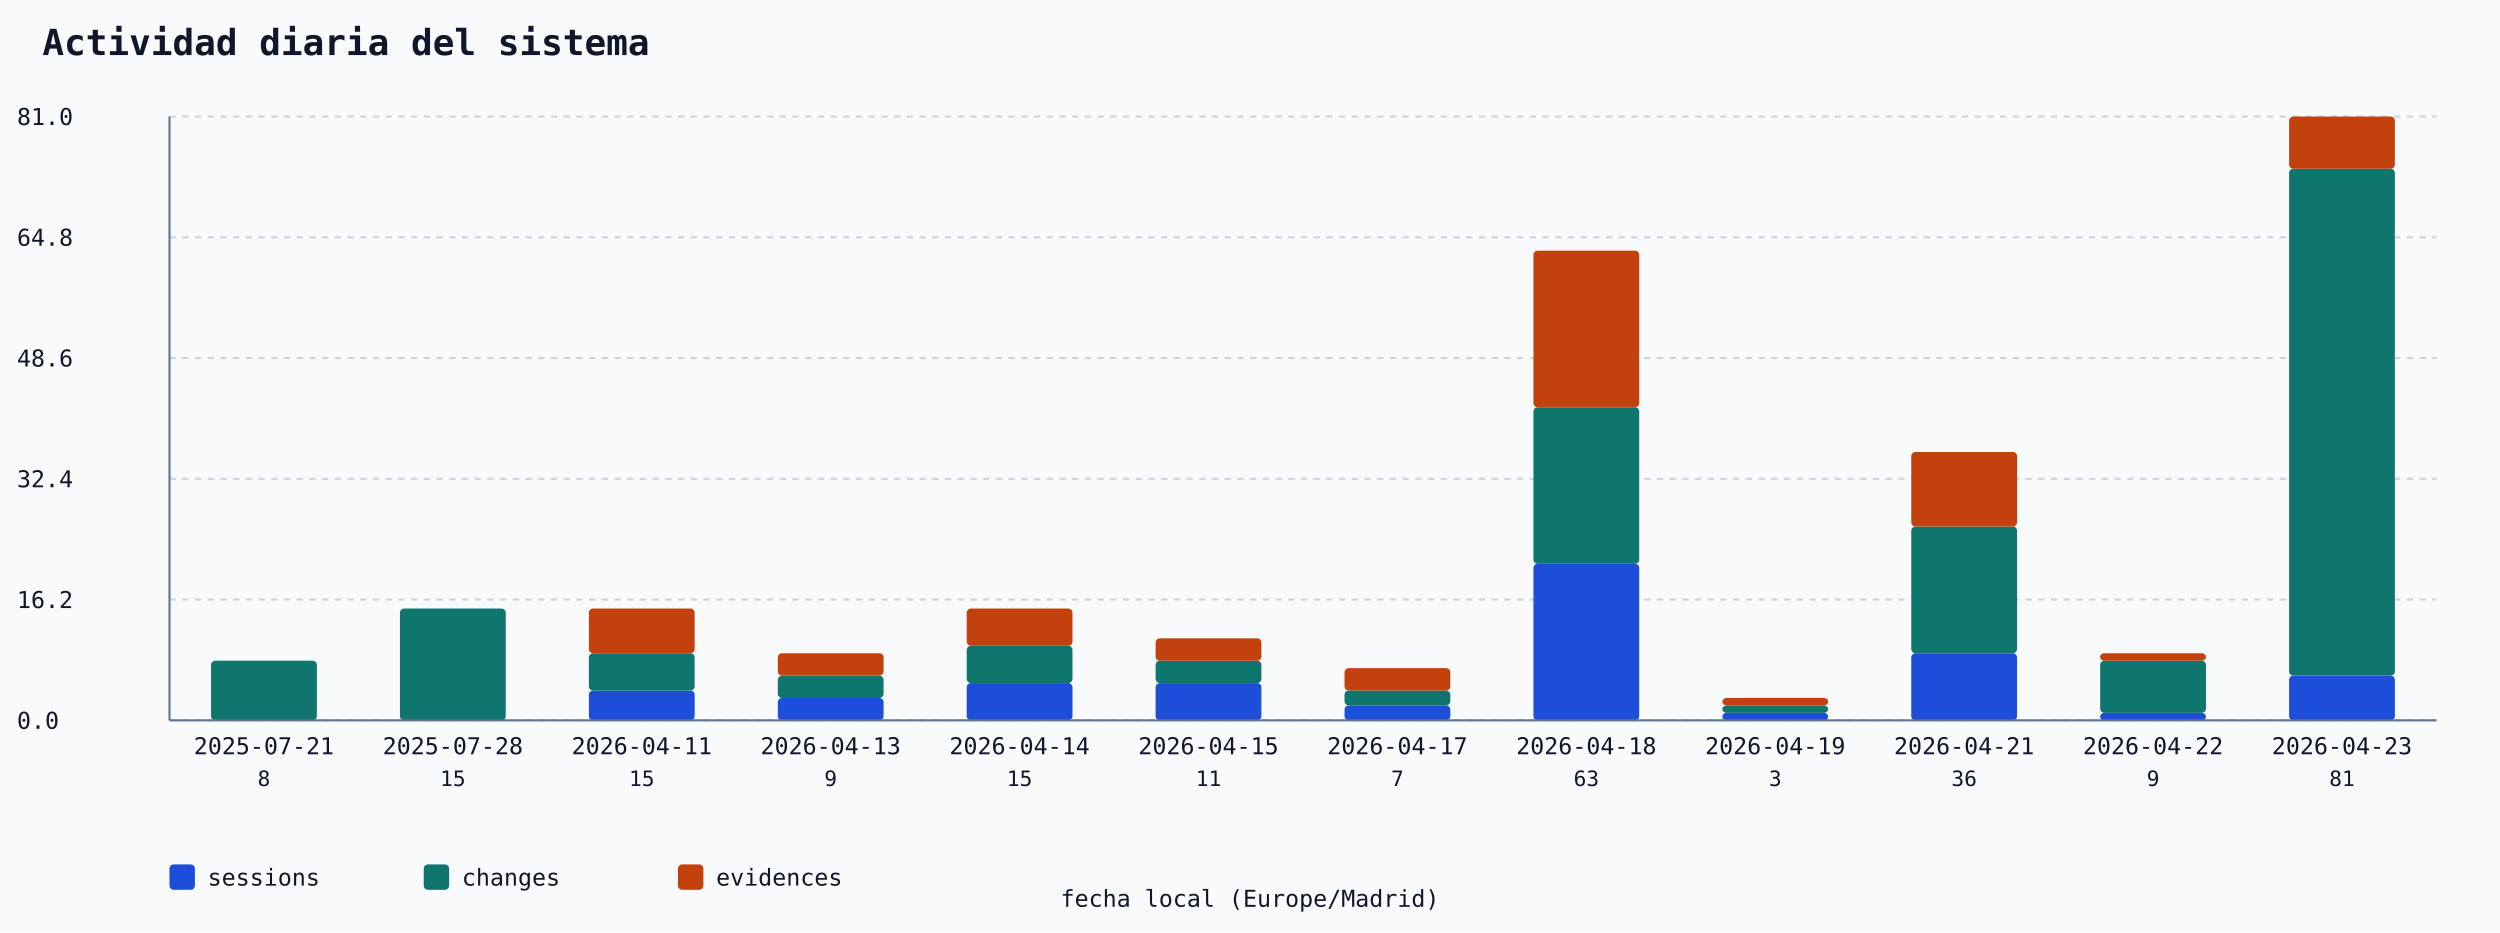
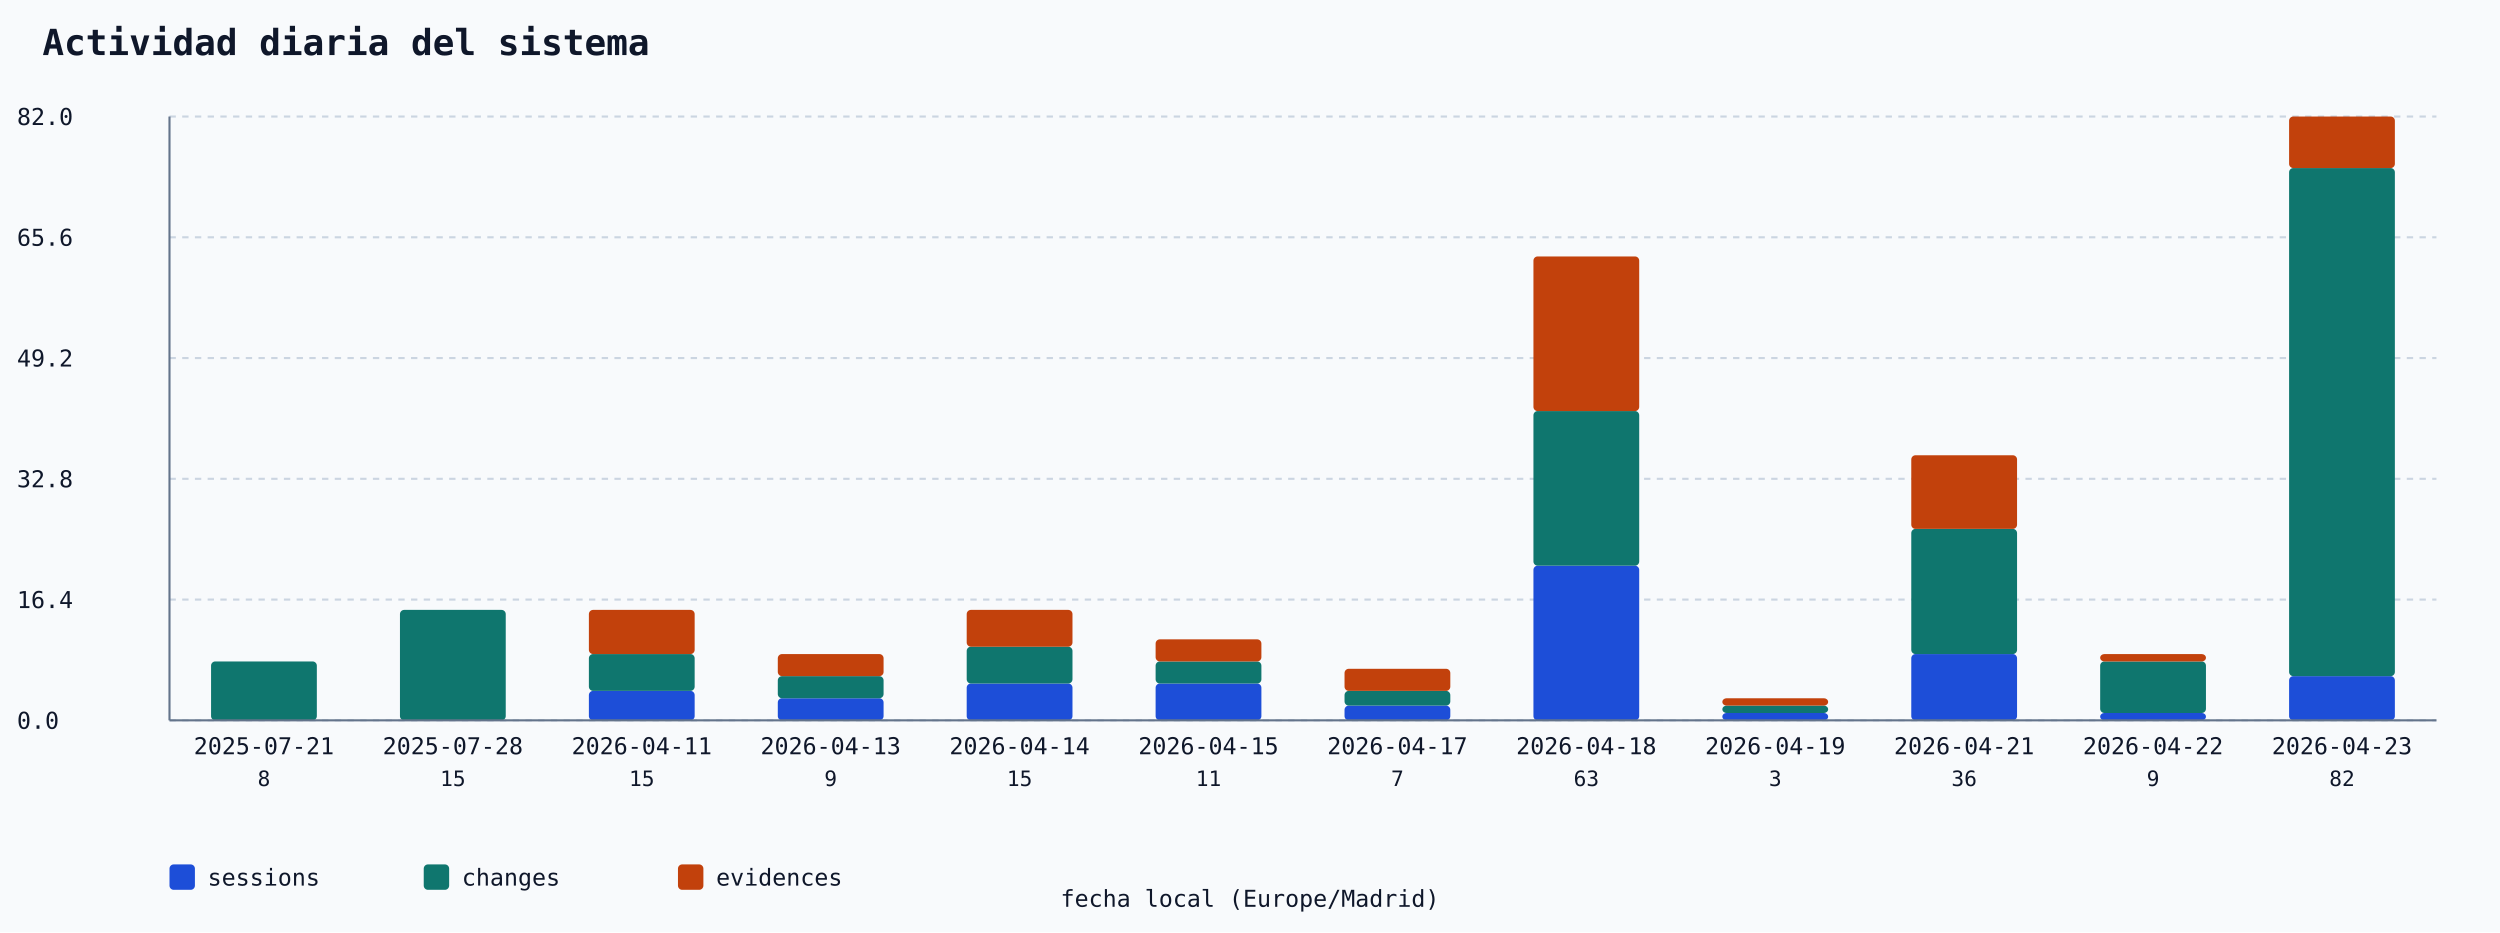
<svg xmlns="http://www.w3.org/2000/svg" width="1180" height="440" viewBox="0 0 1180 440">
  <style>
text { font-family: Menlo, Consolas, monospace; fill: #0f172a; }
.axis { stroke: #64748b; stroke-width: 1; }
.grid { stroke: #cbd5e1; stroke-width: 1; stroke-dasharray: 3 3; }
.title { font-size: 17px; font-weight: 700; }
.label { font-size: 11px; }
.small { font-size: 10px; }
</style>
  <rect x="0" y="0" width="1180" height="440" fill="#f8fafc" />
  <text x="20" y="26" class="title">Actividad diaria del sistema</text>
  <line x1="80" y1="340.00" x2="1150" y2="340.00" class="grid" />
  <text x="8" y="344.00" class="label">0.0</text>
  <line x1="80" y1="283.00" x2="1150" y2="283.00" class="grid" />
-   <text x="8" y="287.00" class="label">16.2</text>
+   <text x="8" y="287.00" class="label">16.4</text>
  <line x1="80" y1="226.00" x2="1150" y2="226.00" class="grid" />
-   <text x="8" y="230.00" class="label">32.4</text>
+   <text x="8" y="230.00" class="label">32.8</text>
  <line x1="80" y1="169.00" x2="1150" y2="169.00" class="grid" />
-   <text x="8" y="173.00" class="label">48.6</text>
+   <text x="8" y="173.00" class="label">49.2</text>
  <line x1="80" y1="112.00" x2="1150" y2="112.00" class="grid" />
-   <text x="8" y="116.00" class="label">64.8</text>
+   <text x="8" y="116.00" class="label">65.6</text>
  <line x1="80" y1="55.00" x2="1150" y2="55.00" class="grid" />
-   <text x="8" y="59.00" class="label">81.0</text>
-   <rect x="99.62" y="311.85" width="49.93" height="28.15" fill="#0f766e" rx="2" />
+   <text x="8" y="59.00" class="label">82.0</text>
+   <rect x="99.62" y="312.20" width="49.93" height="27.80" fill="#0f766e" rx="2" />
  <text x="124.58" y="356.00" text-anchor="middle" class="label">2025-07-21</text>
  <text x="124.58" y="371.00" text-anchor="middle" class="small">8</text>
-   <rect x="188.78" y="287.22" width="49.93" height="52.78" fill="#0f766e" rx="2" />
+   <rect x="188.78" y="287.87" width="49.93" height="52.13" fill="#0f766e" rx="2" />
  <text x="213.75" y="356.00" text-anchor="middle" class="label">2025-07-28</text>
  <text x="213.75" y="371.00" text-anchor="middle" class="small">15</text>
-   <rect x="277.95" y="325.93" width="49.93" height="14.07" fill="#1d4ed8" rx="2" />
-   <rect x="277.95" y="308.33" width="49.93" height="17.59" fill="#0f766e" rx="2" />
-   <rect x="277.95" y="287.22" width="49.93" height="21.11" fill="#c2410c" rx="2" />
+   <rect x="277.95" y="326.10" width="49.93" height="13.90" fill="#1d4ed8" rx="2" />
+   <rect x="277.95" y="308.72" width="49.93" height="17.38" fill="#0f766e" rx="2" />
+   <rect x="277.95" y="287.87" width="49.93" height="20.85" fill="#c2410c" rx="2" />
  <text x="302.92" y="356.00" text-anchor="middle" class="label">2026-04-11</text>
  <text x="302.92" y="371.00" text-anchor="middle" class="small">15</text>
-   <rect x="367.12" y="329.44" width="49.93" height="10.56" fill="#1d4ed8" rx="2" />
-   <rect x="367.12" y="318.89" width="49.93" height="10.56" fill="#0f766e" rx="2" />
-   <rect x="367.12" y="308.33" width="49.93" height="10.56" fill="#c2410c" rx="2" />
+   <rect x="367.12" y="329.57" width="49.93" height="10.43" fill="#1d4ed8" rx="2" />
+   <rect x="367.12" y="319.15" width="49.93" height="10.43" fill="#0f766e" rx="2" />
+   <rect x="367.12" y="308.72" width="49.93" height="10.43" fill="#c2410c" rx="2" />
  <text x="392.08" y="356.00" text-anchor="middle" class="label">2026-04-13</text>
  <text x="392.08" y="371.00" text-anchor="middle" class="small">9</text>
-   <rect x="456.28" y="322.41" width="49.93" height="17.59" fill="#1d4ed8" rx="2" />
-   <rect x="456.28" y="304.81" width="49.93" height="17.59" fill="#0f766e" rx="2" />
-   <rect x="456.28" y="287.22" width="49.93" height="17.59" fill="#c2410c" rx="2" />
+   <rect x="456.28" y="322.62" width="49.93" height="17.38" fill="#1d4ed8" rx="2" />
+   <rect x="456.28" y="305.24" width="49.93" height="17.38" fill="#0f766e" rx="2" />
+   <rect x="456.28" y="287.87" width="49.93" height="17.38" fill="#c2410c" rx="2" />
  <text x="481.25" y="356.00" text-anchor="middle" class="label">2026-04-14</text>
  <text x="481.25" y="371.00" text-anchor="middle" class="small">15</text>
-   <rect x="545.45" y="322.41" width="49.93" height="17.59" fill="#1d4ed8" rx="2" />
-   <rect x="545.45" y="311.85" width="49.93" height="10.56" fill="#0f766e" rx="2" />
-   <rect x="545.45" y="301.30" width="49.93" height="10.56" fill="#c2410c" rx="2" />
+   <rect x="545.45" y="322.62" width="49.93" height="17.38" fill="#1d4ed8" rx="2" />
+   <rect x="545.45" y="312.20" width="49.93" height="10.43" fill="#0f766e" rx="2" />
+   <rect x="545.45" y="301.77" width="49.93" height="10.43" fill="#c2410c" rx="2" />
  <text x="570.42" y="356.00" text-anchor="middle" class="label">2026-04-15</text>
  <text x="570.42" y="371.00" text-anchor="middle" class="small">11</text>
-   <rect x="634.62" y="332.96" width="49.93" height="7.04" fill="#1d4ed8" rx="2" />
-   <rect x="634.62" y="325.93" width="49.93" height="7.04" fill="#0f766e" rx="2" />
-   <rect x="634.62" y="315.37" width="49.93" height="10.56" fill="#c2410c" rx="2" />
+   <rect x="634.62" y="333.05" width="49.93" height="6.95" fill="#1d4ed8" rx="2" />
+   <rect x="634.62" y="326.10" width="49.93" height="6.95" fill="#0f766e" rx="2" />
+   <rect x="634.62" y="315.67" width="49.93" height="10.43" fill="#c2410c" rx="2" />
  <text x="659.58" y="356.00" text-anchor="middle" class="label">2026-04-17</text>
  <text x="659.58" y="371.00" text-anchor="middle" class="small">7</text>
-   <rect x="723.78" y="266.11" width="49.93" height="73.89" fill="#1d4ed8" rx="2" />
-   <rect x="723.78" y="192.22" width="49.93" height="73.89" fill="#0f766e" rx="2" />
-   <rect x="723.78" y="118.33" width="49.93" height="73.89" fill="#c2410c" rx="2" />
+   <rect x="723.78" y="267.01" width="49.93" height="72.99" fill="#1d4ed8" rx="2" />
+   <rect x="723.78" y="194.02" width="49.93" height="72.99" fill="#0f766e" rx="2" />
+   <rect x="723.78" y="121.04" width="49.93" height="72.99" fill="#c2410c" rx="2" />
  <text x="748.75" y="356.00" text-anchor="middle" class="label">2026-04-18</text>
  <text x="748.75" y="371.00" text-anchor="middle" class="small">63</text>
-   <rect x="812.95" y="336.48" width="49.93" height="3.52" fill="#1d4ed8" rx="2" />
-   <rect x="812.95" y="332.96" width="49.93" height="3.52" fill="#0f766e" rx="2" />
-   <rect x="812.95" y="329.44" width="49.93" height="3.52" fill="#c2410c" rx="2" />
+   <rect x="812.95" y="336.52" width="49.93" height="3.48" fill="#1d4ed8" rx="2" />
+   <rect x="812.95" y="333.05" width="49.93" height="3.48" fill="#0f766e" rx="2" />
+   <rect x="812.95" y="329.57" width="49.93" height="3.48" fill="#c2410c" rx="2" />
  <text x="837.92" y="356.00" text-anchor="middle" class="label">2026-04-19</text>
  <text x="837.92" y="371.00" text-anchor="middle" class="small">3</text>
-   <rect x="902.12" y="308.33" width="49.93" height="31.67" fill="#1d4ed8" rx="2" />
-   <rect x="902.12" y="248.52" width="49.93" height="59.81" fill="#0f766e" rx="2" />
-   <rect x="902.12" y="213.33" width="49.93" height="35.19" fill="#c2410c" rx="2" />
+   <rect x="902.12" y="308.72" width="49.93" height="31.28" fill="#1d4ed8" rx="2" />
+   <rect x="902.12" y="249.63" width="49.93" height="59.09" fill="#0f766e" rx="2" />
+   <rect x="902.12" y="214.88" width="49.93" height="34.76" fill="#c2410c" rx="2" />
  <text x="927.08" y="356.00" text-anchor="middle" class="label">2026-04-21</text>
  <text x="927.08" y="371.00" text-anchor="middle" class="small">36</text>
-   <rect x="991.28" y="336.48" width="49.93" height="3.52" fill="#1d4ed8" rx="2" />
-   <rect x="991.28" y="311.85" width="49.93" height="24.63" fill="#0f766e" rx="2" />
-   <rect x="991.28" y="308.33" width="49.93" height="3.52" fill="#c2410c" rx="2" />
+   <rect x="991.28" y="336.52" width="49.93" height="3.48" fill="#1d4ed8" rx="2" />
+   <rect x="991.28" y="312.20" width="49.93" height="24.33" fill="#0f766e" rx="2" />
+   <rect x="991.28" y="308.72" width="49.93" height="3.48" fill="#c2410c" rx="2" />
  <text x="1016.25" y="356.00" text-anchor="middle" class="label">2026-04-22</text>
  <text x="1016.25" y="371.00" text-anchor="middle" class="small">9</text>
-   <rect x="1080.45" y="318.89" width="49.93" height="21.11" fill="#1d4ed8" rx="2" />
-   <rect x="1080.45" y="79.63" width="49.93" height="239.26" fill="#0f766e" rx="2" />
-   <rect x="1080.45" y="55.00" width="49.93" height="24.63" fill="#c2410c" rx="2" />
+   <rect x="1080.45" y="319.15" width="49.93" height="20.85" fill="#1d4ed8" rx="2" />
+   <rect x="1080.45" y="79.33" width="49.93" height="239.82" fill="#0f766e" rx="2" />
+   <rect x="1080.45" y="55.00" width="49.93" height="24.33" fill="#c2410c" rx="2" />
  <text x="1105.42" y="356.00" text-anchor="middle" class="label">2026-04-23</text>
-   <text x="1105.42" y="371.00" text-anchor="middle" class="small">81</text>
+   <text x="1105.42" y="371.00" text-anchor="middle" class="small">82</text>
  <rect x="80" y="408" width="12" height="12" fill="#1d4ed8" rx="2" />
  <text x="98" y="418" class="label">sessions</text>
  <rect x="200" y="408" width="12" height="12" fill="#0f766e" rx="2" />
  <text x="218" y="418" class="label">changes</text>
  <rect x="320" y="408" width="12" height="12" fill="#c2410c" rx="2" />
  <text x="338" y="418" class="label">evidences</text>
  <line x1="80" y1="340" x2="1150" y2="340" class="axis" />
  <line x1="80" y1="55" x2="80" y2="340" class="axis" />
  <text x="590" y="428" text-anchor="middle" class="label">fecha local (Europe/Madrid)</text>
</svg>
